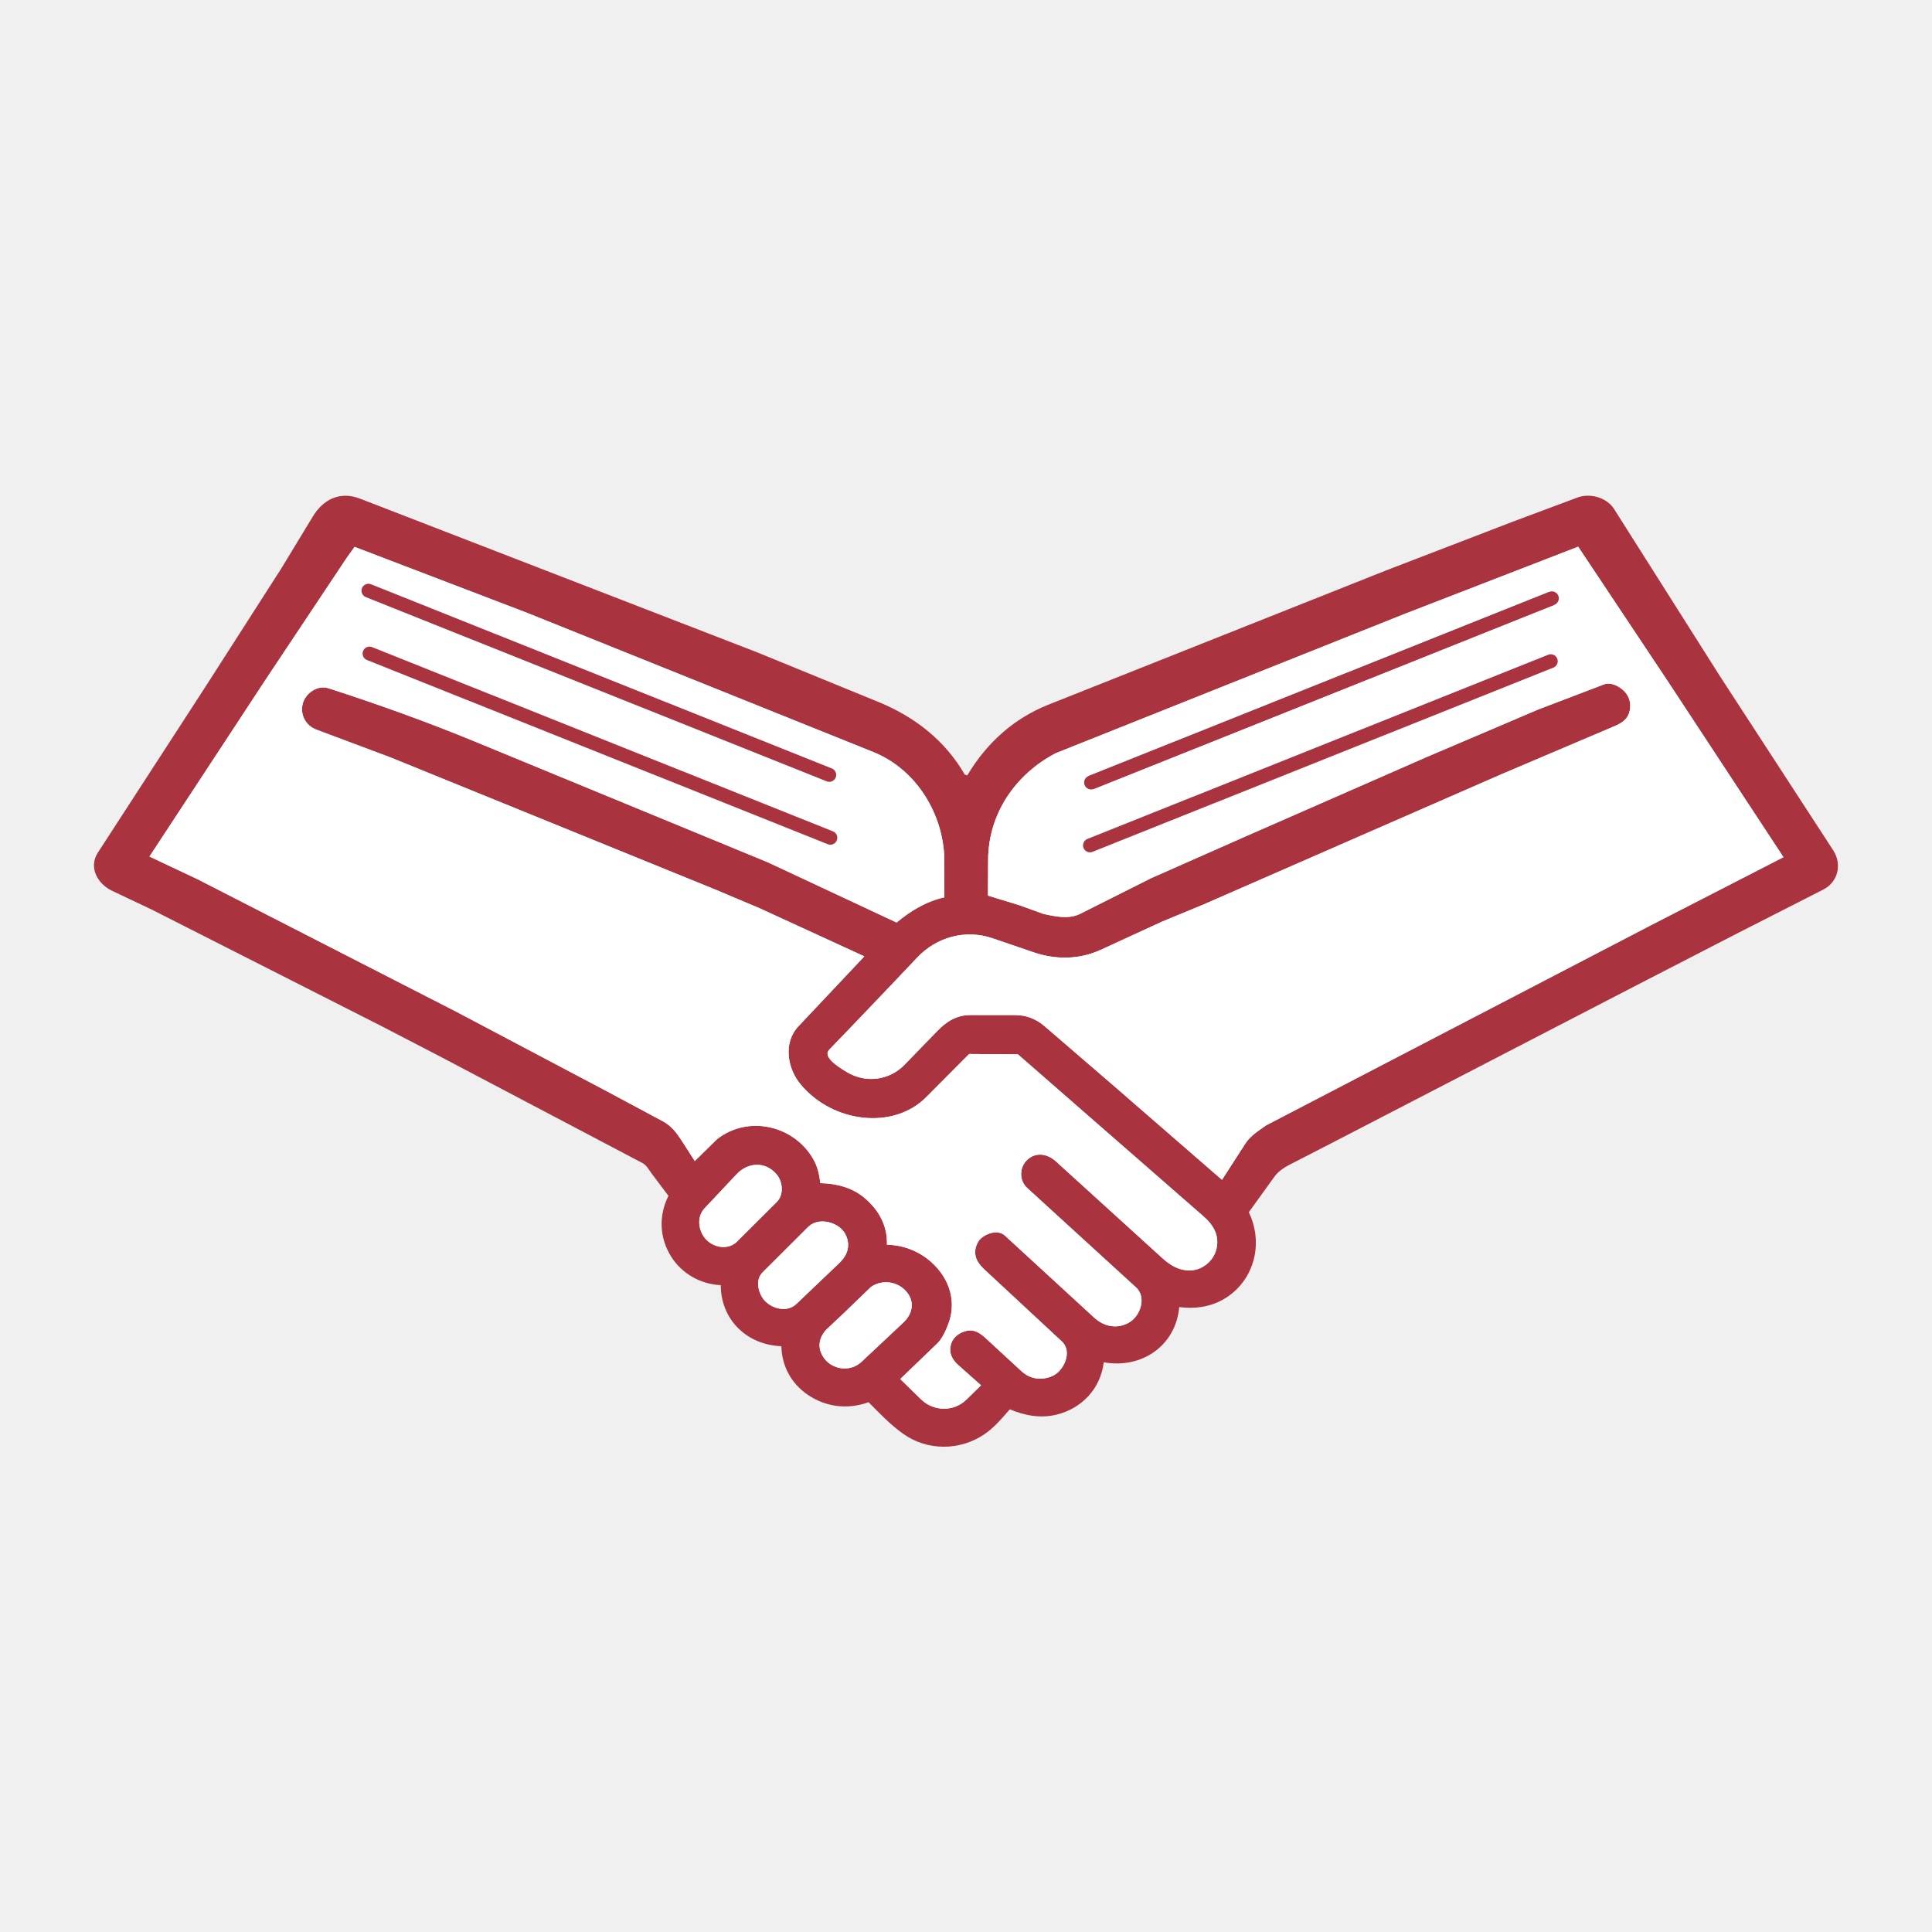
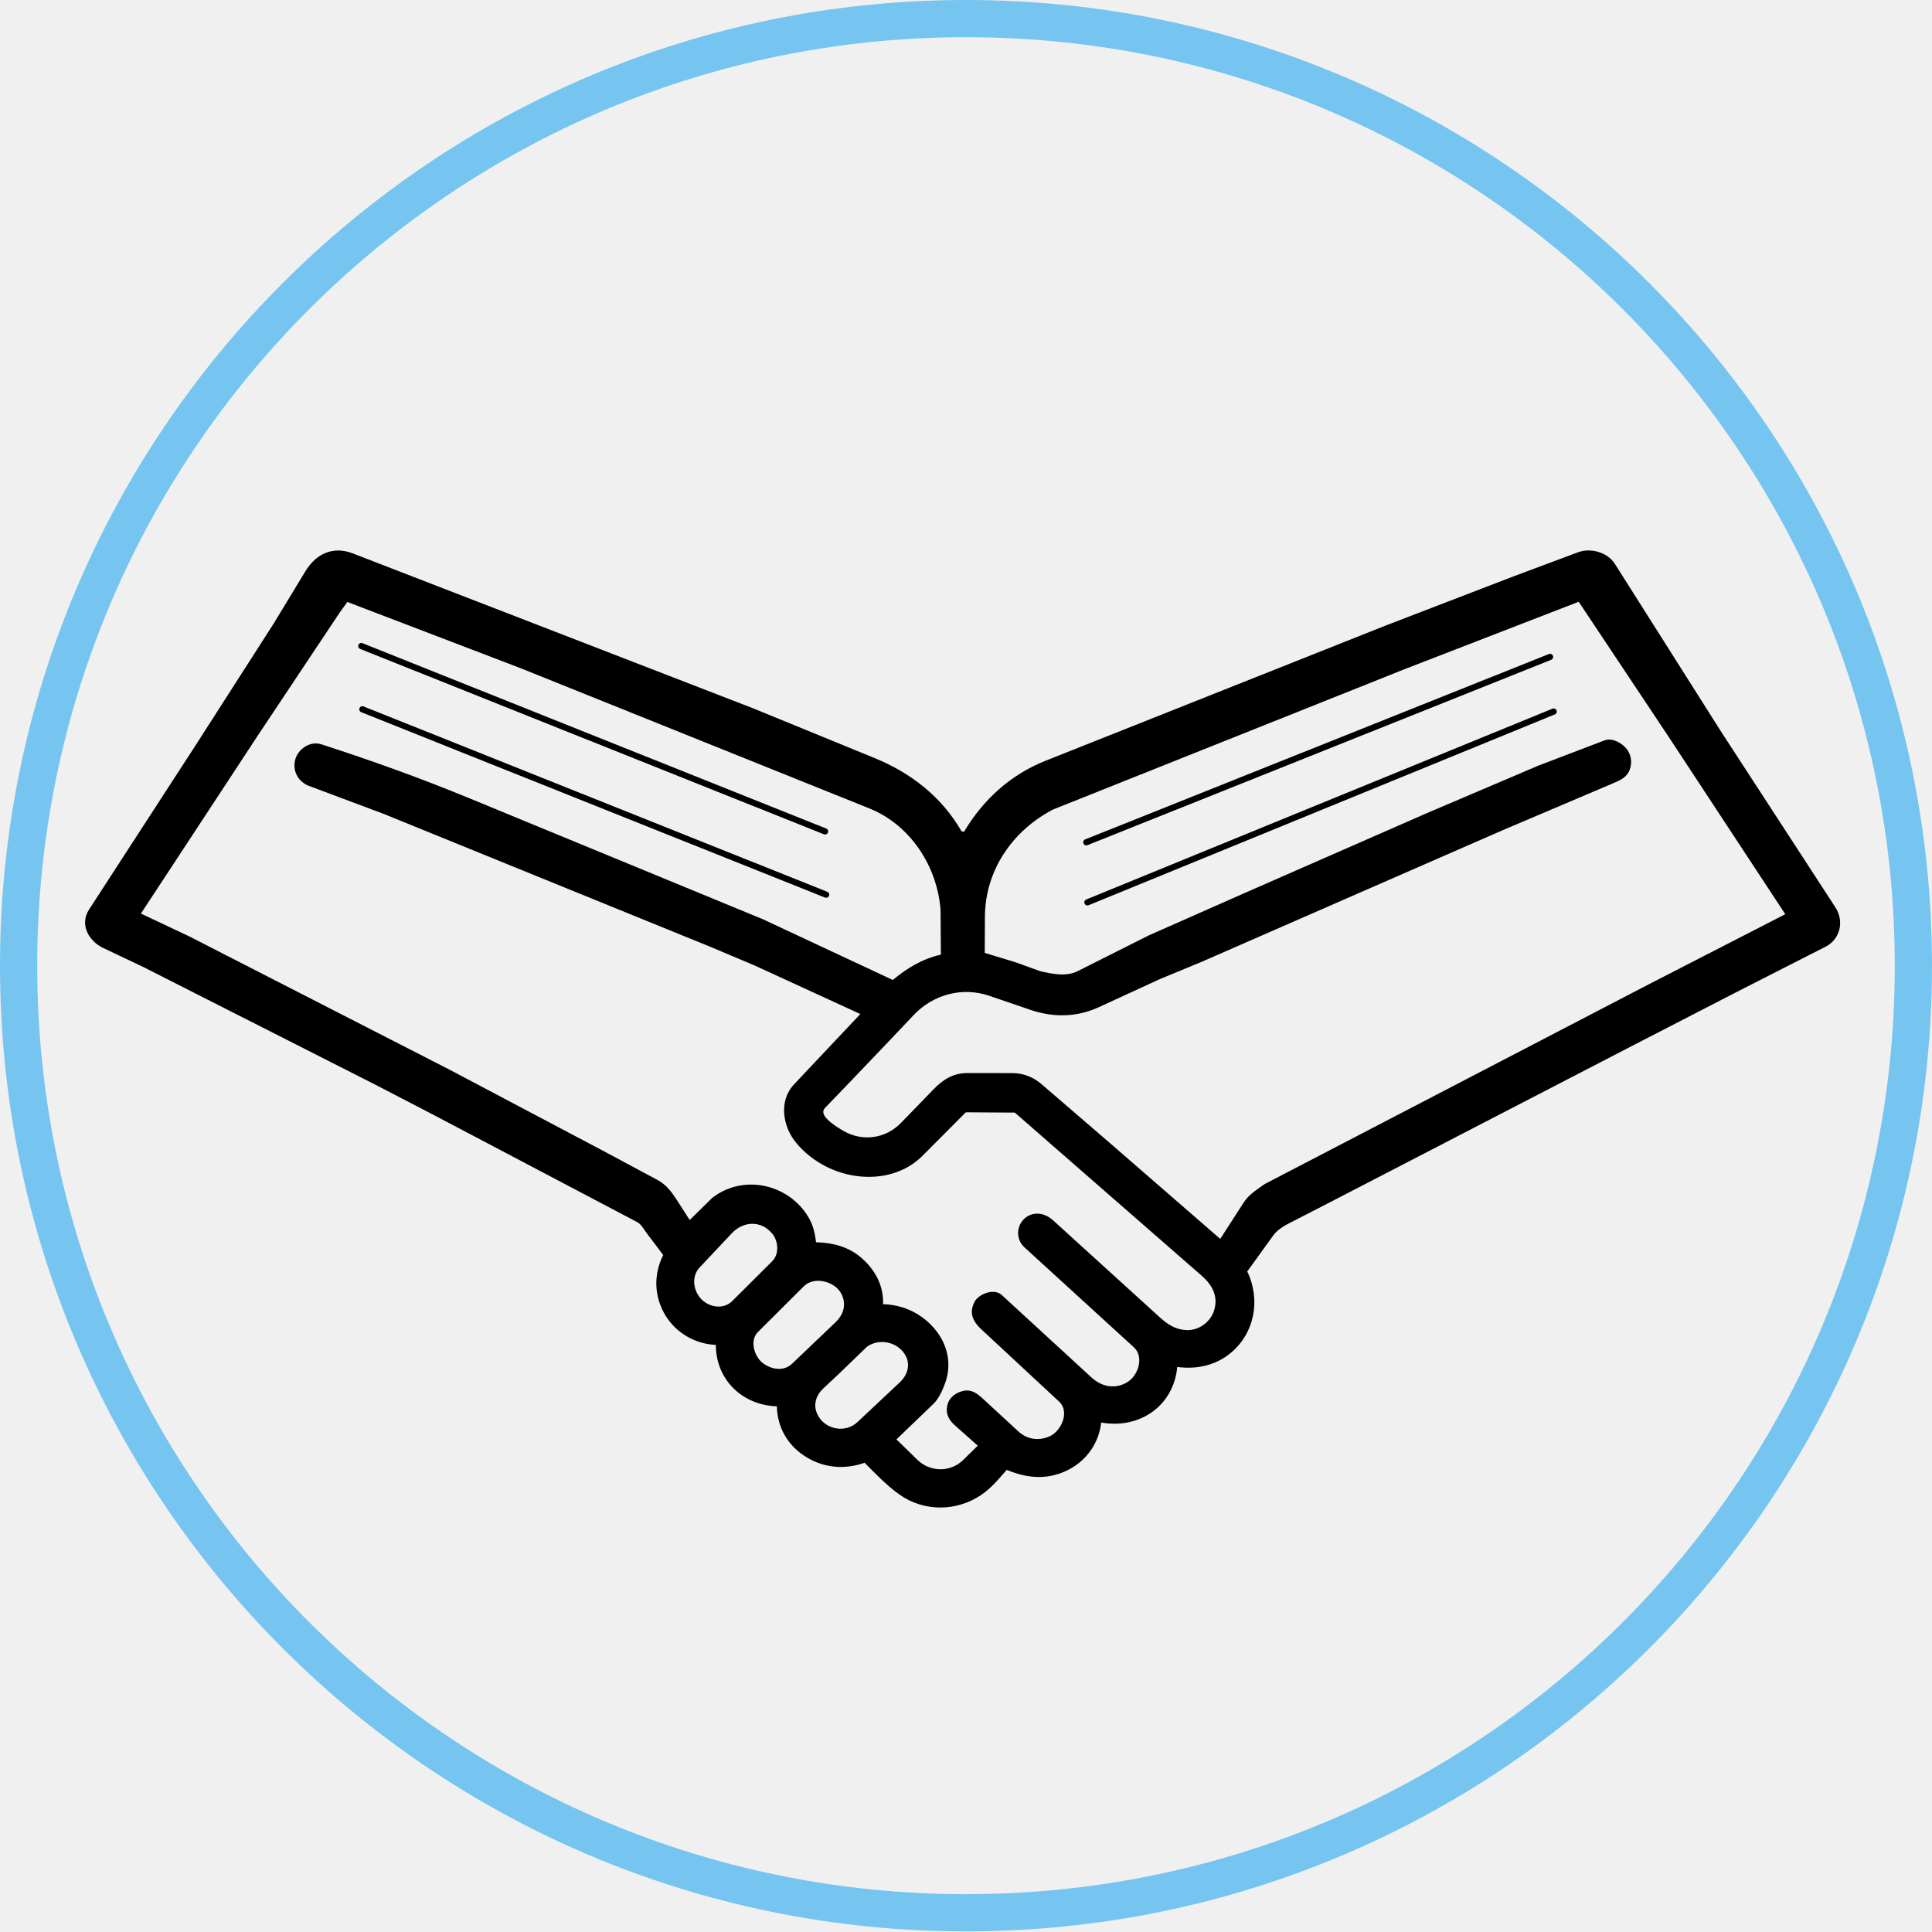
- <svg xmlns="http://www.w3.org/2000/svg" id="a" width="1254" height="1254" viewBox="0 0 1254 1254">
+ <svg xmlns="http://www.w3.org/2000/svg" id="Layer_1" version="1.1" viewBox="0 0 1246.09 1245.7">
  <defs>
-     <style>.b,.c{stroke-linecap:round;stroke-linejoin:round;}.b,.c,.d{stroke:#a93440;stroke-width:9px;}.b,.e{fill:#a93440;}.c,.d{fill:none;}.f{fill:#fff;}.d{stroke-miterlimit:10;}</style>
+     <style>
+       .st0, .st1, .st2 {
+         fill: none;
+       }
+ 
+       .st1 {
+         stroke: #000;
+         stroke-linecap: round;
+         stroke-linejoin: round;
+         stroke-width: 4px;
+       }
+ 
+       .st2 {
+         stroke: #75c5f0;
+         stroke-miterlimit: 10;
+         stroke-width: 24px;
+       }
+     </style>
  </defs>
-   <path class="e" d="M765.4,848.36c-2.21,25.06-24.32,40.3-49.01,35.85-1.99,17.02-14.08,29.81-30.27,33.91-10.5,2.65-20.83.76-30.69-3.37-5.36,6.13-10.08,11.83-16.52,16.2-15.82,10.73-36.95,10.88-52.59-.24-8.46-6.01-15.22-13.18-22.56-20.57-13.56,4.87-27.9,3.24-39.82-5.08-10.31-7.19-16.45-18.18-16.78-31.29-22.47-.79-39.32-17.33-39.34-39.63-13.63-.56-25.63-7.97-32.25-18.6-7.64-12.25-8.08-26.7-1.7-39.36l-10.78-14.31c-1.75-2.33-3.31-5.51-6.15-7.01l-130.81-68.87-37.76-19.59-149.73-75.94-25.93-12.3c-9.17-4.35-15.53-14.97-9.12-24.86l69.12-106.55,49.98-77.95,20.38-33.59c6.69-11.03,17.57-16.6,30.58-11.57l257.85,99.79,78.78,32.24c23.5,9.62,43.19,25.02,55.96,47.14l1.62.43c12.46-20.93,30.08-36.89,52.63-45.86l218.8-86.99,82.3-31.66,42.37-15.83c7.85-2.93,18.81-.23,23.75,7.56l68.55,108.27,73.62,113.18c5.96,9.16,2.99,20.68-6.34,25.43l-55.81,28.42-66.74,34.39-196.1,101.5-28.6,14.71c-3.05,1.57-6.87,4.3-8.79,6.97l-16.93,23.46c8.74,18.15,4.81,39.52-10.43,52.35-9.57,8.06-21.64,10.93-34.74,9.24ZM710.15,855.18c6.79,6.24,15.56,7.63,23.15,2.95,6.97-4.3,10.92-16.25,4.07-22.5l-70.55-64.45c-5.55-5.07-5.22-13.68.07-18.51s12.86-3.95,18.42,1.11l69.04,62.75c4.9,4.45,10.13,7.77,16.88,8.07,8.53.38,16.3-5.71,18.29-13.86,2.12-8.71-1.87-15.56-8.29-21.17l-120.58-105.25-31.6-.2-27.94,28.06c-21.26,21.35-60.46,16.72-81.3-8.15-8.86-10.4-11.62-27.25-1.6-37.88l42.8-45.4-68.31-31.38-28.41-11.98-210.77-85.76-48.13-18.03c-7.25-2.72-10.94-10.17-8.72-17.45,1.88-6.15,9.26-11.79,16.76-9.36,32.25,10.44,63.65,21.69,95.22,34.7l189.71,78.2,83.59,39.09c8.93-7.41,18.82-13.58,31.01-16.36l-.2-28.73c-2.04-27.84-19.19-54.81-45.99-65.59l-224.57-90.29-112.06-42.85-4.75,6.59-52.74,79.19-75.64,115.21,31.41,14.83,167.82,85.94,97.44,51.49,36.51,19.55c5.58,2.99,9.04,7.6,12.34,12.73l8.43,13.1,14.45-14.2c20.12-15.76,49.64-9.08,62.36,12.77,2.83,4.86,3.92,9.82,4.71,15.78,10.55.24,20.75,2.86,28.78,9.69,9.19,7.83,14.81,17.99,14.41,30.26,13.89.38,26.03,6.66,34.25,17.14,7.64,9.75,10.07,22.07,5.75,33.87-1.62,4.41-4.07,9.97-7.46,13.22l-23.9,22.97,13.47,13.14c8.27,8.07,21.33,8.22,29.55.15l9.41-9.23-14.78-13.14c-4.16-3.7-6.38-8.14-4.53-14.02,1.24-3.93,5.29-7.33,10.42-8.27s8.78,1.96,12.26,5.17l22.83,21.06c5.67,5.23,13.2,6.31,20.28,3.1,7.44-3.38,12.98-15.86,6.05-22.29l-50.26-46.7c-5.49-5.1-8.16-10.72-4.14-18.03,2.36-4.28,12.08-8.91,17.39-4.03l57.87,53.18ZM644.33,609.04c-17.93-6.12-36.56-.66-48.89,12.35l-17.55,18.51-22.44,23.51-17.26,17.95c-4.05,4.21,4.02,10.15,11.81,14.71,12.13,7.09,27.2,5.23,37.13-5l21.13-21.78c6-6.18,12.47-10.48,21.85-10.47l28.86.03c7.29,0,13.64,2.59,19,7.21l43.53,37.49,71.65,62.24,15.16-23.54c3.21-4.98,8.31-8.15,13.42-11.79l248.41-129.19,87.44-44.9-75.73-115.17-57.51-86.35-112.09,43.4-227.06,90.65c-26.38,13.84-43.68,39.44-43.83,69.17l-.11,23.25,20.17,6.15,15.58,5.64c7.63,1.75,16.69,3.74,24.14,0l45.93-23.08,62.36-27.57,116.69-51.15,72.25-30.79,42.57-16.25c5.08-1.94,10.9,1.75,13.6,4.66,3.6,3.88,4.55,9.36,2.65,14.38-1.79,4.73-6.01,6.65-10.43,8.52l-71.53,30.4-86.99,38.01-107.05,46.82-27.06,11.19-39.58,18.21c-13.99,6.43-29.23,6.58-43.68,1.65l-26.56-9.07ZM478.38,805.87l25.8-25.71c4.83-4.82,3.83-13.33-.14-17.97-7.32-8.58-18.65-7.78-25.93-.04l-20.83,22.15c-5.8,6.17-3.77,16.62,2.64,21.68,5.25,4.15,13.3,5.03,18.46-.1ZM516.86,846.4l27.93-26.63c3.54-3.38,5.88-7.42,5.69-12.28-.17-4.36-2.34-8.83-6.48-11.55-5.75-3.78-14.26-4.77-19.6.56l-29.44,29.36c-5.33,5.32-2.39,14.77,1.91,18.9,5.11,4.91,14.23,7.12,19.99,1.63ZM534.19,880.54c5.26,8.47,17.49,10.4,24.89,3.46l27.3-25.61c5.83-5.47,7.59-13.33,2.04-19.95s-15.69-8.25-23.07-3.16l-18.35,17.71-9.81,9.2c-5.02,4.71-7.24,11.5-2.99,18.34Z" />
-   <path class="f" d="M710.15,855.18l-57.87-53.18c-5.31-4.88-15.04-.25-17.39,4.03-4.02,7.31-1.35,12.93,4.14,18.03l50.26,46.7c6.92,6.43,1.38,18.91-6.05,22.29-7.08,3.22-14.61,2.14-20.28-3.1l-22.83-21.06c-3.48-3.21-7.32-6.08-12.26-5.17-5.13.94-9.18,4.34-10.42,8.27-1.85,5.88.38,10.33,4.53,14.02l14.78,13.14-9.41,9.23c-8.22,8.06-21.29,7.92-29.55-.15l-13.47-13.14,23.9-22.97c3.39-3.26,5.84-8.81,7.46-13.22,4.32-11.79,1.9-24.11-5.75-33.87-8.21-10.48-20.36-16.76-34.25-17.14.4-12.27-5.22-22.44-14.41-30.26-8.02-6.83-18.23-9.46-28.78-9.69-.79-5.95-1.89-10.92-4.71-15.78-12.71-21.85-42.23-28.53-62.36-12.77l-14.45,14.2-8.43-13.1c-3.3-5.13-6.76-9.75-12.34-12.73l-36.51-19.55-97.44-51.49-167.82-85.94-31.41-14.83,75.64-115.21,52.74-79.19,4.75-6.59,112.06,42.85,224.57,90.29c26.8,10.78,43.95,37.75,45.99,65.59l.2,28.73c-12.19,2.78-22.08,8.95-31.01,16.36l-83.59-39.09-189.71-78.2c-31.56-13.01-62.96-24.26-95.22-34.7-7.5-2.43-14.88,3.21-16.76,9.36-2.22,7.29,1.47,14.74,8.72,17.45l48.13,18.03,210.77,85.76,28.41,11.98,68.31,31.38-42.8,45.4c-10.02,10.63-7.26,27.48,1.6,37.88,20.84,24.87,60.04,29.5,81.3,8.15l27.94-28.06,31.6.2,120.58,105.25c6.43,5.61,10.42,12.46,8.29,21.17-1.99,8.15-9.76,14.24-18.29,13.86-6.75-.3-11.98-3.61-16.88-8.07l-69.04-62.75c-5.56-5.06-12.88-6.16-18.42-1.11-5.29,4.83-5.62,13.44-.07,18.51l70.55,64.45c6.85,6.25,2.9,18.2-4.07,22.5-7.59,4.68-16.36,3.29-23.15-2.95Z" />
-   <path class="f" d="M644.33,609.04l26.56,9.07c14.45,4.93,29.69,4.78,43.68-1.65l39.58-18.21,27.06-11.19,107.05-46.82,86.99-38.01,71.53-30.4c4.42-1.88,8.64-3.79,10.43-8.52,1.9-5.01.95-10.5-2.65-14.38-2.7-2.91-8.52-6.6-13.6-4.66l-42.57,16.25-72.25,30.79-116.69,51.15-62.36,27.57-45.93,23.08c-7.45,3.74-16.51,1.76-24.14,0l-15.58-5.64-20.17-6.15.11-23.25c.14-29.73,17.45-55.33,43.83-69.17l227.06-90.65,112.09-43.4,57.51,86.35,75.73,115.17-87.44,44.9-248.41,129.19c-5.11,3.65-10.21,6.81-13.42,11.79l-15.16,23.54-71.65-62.24-43.53-37.49c-5.36-4.62-11.72-7.2-19-7.21l-28.86-.03c-9.39,0-15.85,4.28-21.85,10.47l-21.13,21.78c-9.93,10.23-25,12.09-37.13,5-7.79-4.55-15.86-10.5-11.81-14.71l17.26-17.95,22.44-23.51,17.55-18.51c12.33-13,30.96-18.47,48.89-12.35Z" />
-   <path class="f" d="M534.19,880.54c-4.25-6.84-2.03-13.63,2.99-18.34l9.81-9.2,18.35-17.71c7.39-5.09,17.44-3.56,23.07,3.16s3.8,14.47-2.04,19.95l-27.3,25.61c-7.4,6.94-19.63,5-24.89-3.46Z" />
-   <path class="f" d="M516.86,846.4c-5.76,5.49-14.88,3.28-19.99-1.63-4.3-4.13-7.25-13.58-1.91-18.9l29.44-29.36c5.34-5.33,13.86-4.34,19.6-.56,4.13,2.72,6.31,7.19,6.48,11.55.19,4.85-2.15,8.9-5.69,12.28l-27.93,26.63Z" />
-   <path class="f" d="M478.38,805.87c-5.15,5.13-13.2,4.26-18.46.1-6.4-5.06-8.43-15.51-2.64-21.68l20.83-22.15c7.28-7.74,18.6-8.54,25.93.04,3.97,4.65,4.97,13.16.14,17.97l-25.8,25.71Z" />
-   <line class="b" x1="239.86" y1="424.21" x2="538.96" y2="543.77" />
-   <line class="b" x1="239.15" y1="383.4" x2="538.25" y2="502.95" />
-   <line class="b" x1="1006.57" y1="429.16" x2="707.47" y2="548.71" />
-   <line class="e" x1="1007.28" y1="388.35" x2="708.18" y2="507.9" />
-   <line class="d" x1="1007.28" y1="388.35" x2="708.18" y2="507.9" />
-   <line class="e" x1="1007.28" y1="388.35" x2="708.18" y2="507.9" />
-   <line class="c" x1="1007.28" y1="388.35" x2="708.18" y2="507.9" />
+   <g>
+     <path d="M759.28,881.64c-2.21,25.06-24.32,40.3-49.01,35.85-1.99,17.02-14.08,29.81-30.27,33.91-10.5,2.65-20.83.76-30.69-3.37-5.36,6.13-10.08,11.83-16.52,16.2-15.82,10.73-36.95,10.88-52.59-.24-8.46-6.01-15.22-13.18-22.56-20.57-13.56,4.87-27.9,3.24-39.82-5.08-10.31-7.19-16.45-18.18-16.78-31.29-22.47-.79-39.32-17.33-39.34-39.63-13.63-.56-25.63-7.97-32.25-18.6-7.64-12.25-8.08-26.7-1.7-39.36l-10.78-14.31c-1.75-2.33-3.31-5.51-6.15-7.01l-130.81-68.87-37.76-19.59-149.73-75.94-25.93-12.3c-9.17-4.35-15.53-14.97-9.12-24.86l69.12-106.55,49.98-77.95,20.38-33.59c6.69-11.03,17.57-16.6,30.58-11.57l257.85,99.79,78.78,32.24c23.5,9.62,43.19,25.02,55.96,47.14l1.62.43c12.46-20.93,30.08-36.89,52.63-45.86l218.8-86.99,82.3-31.66,42.37-15.83c7.85-2.93,18.81-.23,23.75,7.56l68.55,108.27,73.62,113.18c5.96,9.16,2.99,20.68-6.34,25.43l-55.81,28.42-66.74,34.39-196.1,101.5-28.6,14.71c-3.05,1.57-6.87,4.3-8.79,6.97l-16.93,23.46c8.74,18.15,4.81,39.52-10.43,52.35-9.57,8.06-21.64,10.93-34.74,9.24ZM704.03,888.46c6.79,6.24,15.56,7.63,23.15,2.95,6.97-4.3,10.92-16.25,4.07-22.5l-70.55-64.45c-5.55-5.07-5.22-13.68.07-18.51s12.86-3.95,18.42,1.11l69.04,62.75c4.9,4.45,10.13,7.77,16.88,8.07,8.53.38,16.3-5.71,18.29-13.86,2.12-8.71-1.87-15.56-8.29-21.17l-120.58-105.25-31.6-.2-27.94,28.06c-21.26,21.35-60.46,16.72-81.3-8.15-8.86-10.4-11.62-27.25-1.6-37.88l42.8-45.4-68.31-31.38-28.41-11.98-210.77-85.76-48.13-18.03c-7.25-2.72-10.94-10.17-8.72-17.45,1.88-6.15,9.26-11.79,16.76-9.36,32.25,10.44,63.65,21.69,95.22,34.7l189.71,78.2,83.59,39.09c8.93-7.41,18.82-13.58,31.01-16.36l-.2-28.73c-2.04-27.84-19.19-54.81-45.99-65.59l-224.57-90.29-112.06-42.85-4.75,6.59-52.74,79.19-75.64,115.21,31.41,14.83,167.82,85.94,97.44,51.49,36.51,19.55c5.58,2.99,9.04,7.6,12.34,12.73l8.43,13.1,14.45-14.2c20.12-15.76,49.64-9.08,62.36,12.77,2.83,4.86,3.92,9.82,4.71,15.78,10.55.24,20.75,2.86,28.78,9.69,9.19,7.83,14.81,17.99,14.41,30.26,13.89.38,26.03,6.66,34.25,17.14,7.64,9.75,10.07,22.07,5.75,33.87-1.62,4.41-4.07,9.97-7.46,13.22l-23.9,22.97,13.47,13.14c8.27,8.07,21.33,8.22,29.55.15l9.41-9.23-14.78-13.14c-4.16-3.7-6.38-8.14-4.53-14.02,1.24-3.93,5.29-7.33,10.42-8.27s8.78,1.96,12.26,5.17l22.83,21.06c5.67,5.23,13.2,6.31,20.28,3.1,7.44-3.38,12.98-15.86,6.05-22.29l-50.26-46.7c-5.49-5.1-8.16-10.72-4.14-18.03,2.36-4.28,12.08-8.91,17.39-4.03l57.87,53.18ZM638.21,642.31c-17.93-6.12-36.56-.66-48.89,12.35l-17.55,18.51-22.44,23.51-17.26,17.95c-4.05,4.21,4.02,10.15,11.81,14.71,12.13,7.09,27.2,5.23,37.13-5l21.13-21.78c6-6.18,12.47-10.48,21.85-10.47l28.86.03c7.29,0,13.64,2.59,19,7.21l43.53,37.49,71.65,62.24,15.16-23.54c3.21-4.98,8.31-8.15,13.42-11.79l248.41-129.19,87.44-44.9-75.73-115.17-57.51-86.35-112.09,43.4-227.06,90.65c-26.38,13.84-43.68,39.44-43.83,69.17l-.11,23.25,20.17,6.15,15.58,5.64c7.63,1.75,16.69,3.74,24.14,0l45.93-23.08,62.36-27.57,116.69-51.15,72.25-30.79,42.57-16.25c5.08-1.94,10.9,1.75,13.6,4.66,3.6,3.88,4.55,9.36,2.65,14.38-1.79,4.73-6.01,6.65-10.43,8.52l-71.53,30.4-86.99,38.01-107.05,46.82-27.06,11.19-39.58,18.21c-13.99,6.43-29.23,6.58-43.68,1.65l-26.56-9.07ZM472.26,839.15l25.8-25.71c4.83-4.82,3.83-13.33-.14-17.97-7.32-8.58-18.65-7.78-25.93-.04l-20.83,22.15c-5.8,6.17-3.77,16.62,2.64,21.68,5.25,4.15,13.3,5.03,18.46-.1ZM510.74,879.68l27.93-26.63c3.54-3.38,5.88-7.42,5.69-12.28-.17-4.36-2.34-8.83-6.48-11.55-5.75-3.78-14.26-4.77-19.6.56l-29.44,29.36c-5.33,5.32-2.39,14.77,1.91,18.9,5.11,4.91,14.23,7.12,19.99,1.63ZM528.07,913.81c5.26,8.47,17.49,10.4,24.89,3.46l27.3-25.61c5.83-5.47,7.59-13.33,2.04-19.95s-15.69-8.25-23.07-3.16l-18.35,17.71-9.81,9.2c-5.02,4.71-7.24,11.5-2.99,18.34Z" />
+     <path class="st0" d="M704.03,888.46l-57.87-53.18c-5.31-4.88-15.04-.25-17.39,4.03-4.02,7.31-1.35,12.93,4.14,18.03l50.26,46.7c6.92,6.43,1.38,18.91-6.05,22.29-7.08,3.22-14.61,2.14-20.28-3.1l-22.83-21.06c-3.48-3.21-7.32-6.08-12.26-5.17-5.13.94-9.18,4.34-10.42,8.27-1.85,5.88.38,10.33,4.53,14.02l14.78,13.14-9.41,9.23c-8.22,8.06-21.29,7.92-29.55-.15l-13.47-13.14,23.9-22.97c3.39-3.26,5.84-8.81,7.46-13.22,4.32-11.79,1.9-24.11-5.75-33.87-8.21-10.48-20.36-16.76-34.25-17.14.4-12.27-5.22-22.44-14.41-30.26-8.02-6.83-18.23-9.46-28.78-9.69-.79-5.95-1.89-10.92-4.71-15.78-12.71-21.85-42.23-28.53-62.36-12.77l-14.45,14.2-8.43-13.1c-3.3-5.13-6.76-9.75-12.34-12.73l-36.51-19.55-97.44-51.49-167.82-85.94-31.41-14.83,75.64-115.21,52.74-79.19,4.75-6.59,112.06,42.85,224.57,90.29c26.8,10.78,43.95,37.75,45.99,65.59l.2,28.73c-12.19,2.78-22.08,8.95-31.01,16.36l-83.59-39.09-189.71-78.2c-31.56-13.01-62.96-24.26-95.22-34.7-7.5-2.43-14.88,3.21-16.76,9.36-2.22,7.29,1.47,14.74,8.72,17.45l48.13,18.03,210.77,85.76,28.41,11.98,68.31,31.38-42.8,45.4c-10.02,10.63-7.26,27.48,1.6,37.88,20.84,24.87,60.04,29.5,81.3,8.15l27.94-28.06,31.6.2,120.58,105.25c6.43,5.61,10.42,12.46,8.29,21.17-1.99,8.15-9.76,14.24-18.29,13.86-6.75-.3-11.98-3.61-16.88-8.07l-69.04-62.75c-5.56-5.06-12.88-6.16-18.42-1.11-5.29,4.83-5.62,13.44-.07,18.51l70.55,64.45c6.85,6.25,2.9,18.2-4.07,22.5-7.59,4.68-16.36,3.29-23.15-2.95Z" />
+     <path class="st0" d="M638.21,642.31l26.56,9.07c14.45,4.93,29.69,4.78,43.68-1.65l39.58-18.21,27.06-11.19,107.05-46.82,86.99-38.01,71.53-30.4c4.42-1.88,8.64-3.79,10.43-8.52,1.9-5.01.95-10.5-2.65-14.38-2.7-2.91-8.52-6.6-13.6-4.66l-42.57,16.25-72.25,30.79-116.69,51.15-62.36,27.57-45.93,23.08c-7.45,3.74-16.51,1.76-24.14,0l-15.58-5.64-20.17-6.15.11-23.25c.14-29.73,17.45-55.33,43.83-69.17l227.06-90.65,112.09-43.4,57.51,86.35,75.73,115.17-87.44,44.9-248.41,129.19c-5.11,3.65-10.21,6.81-13.42,11.79l-15.16,23.54-71.65-62.24-43.53-37.49c-5.36-4.62-11.72-7.2-19-7.21l-28.86-.03c-9.39,0-15.85,4.28-21.85,10.47l-21.13,21.78c-9.93,10.23-25,12.09-37.13,5-7.79-4.55-15.86-10.5-11.81-14.71l17.26-17.95,22.44-23.51,17.55-18.51c12.33-13,30.96-18.47,48.89-12.35Z" />
+     <path class="st0" d="M528.07,913.81c-4.25-6.84-2.03-13.63,2.99-18.34l9.81-9.2,18.35-17.71c7.39-5.09,17.44-3.56,23.07,3.16s3.8,14.47-2.04,19.95l-27.3,25.61c-7.4,6.94-19.63,5-24.89-3.46Z" />
+     <path class="st0" d="M510.74,879.68c-5.76,5.49-14.88,3.28-19.99-1.63-4.3-4.13-7.25-13.58-1.91-18.9l29.44-29.36c5.34-5.33,13.86-4.34,19.6-.56,4.13,2.72,6.31,7.19,6.48,11.55.19,4.85-2.15,8.9-5.69,12.28l-27.93,26.63Z" />
+     <path class="st0" d="M472.26,839.15c-5.15,5.13-13.2,4.26-18.46.1-6.4-5.06-8.43-15.51-2.64-21.68l20.83-22.15c7.28-7.74,18.6-8.54,25.93.04,3.97,4.65,4.97,13.16.14,17.97l-25.8,25.71Z" />
+   </g>
+   <line class="st1" x1="233.74" y1="457.49" x2="532.84" y2="577.04" />
+   <line class="st1" x1="233.03" y1="416.68" x2="532.13" y2="536.23" />
+   <line class="st1" x1="1002.06" y1="458.93" x2="701.36" y2="581.99" />
+   <ellipse class="st2" cx="623.04" cy="622.85" rx="611.04" ry="610.85" />
+   <line class="st1" x1="999.74" y1="423.69" x2="700.64" y2="543.25" />
</svg>
